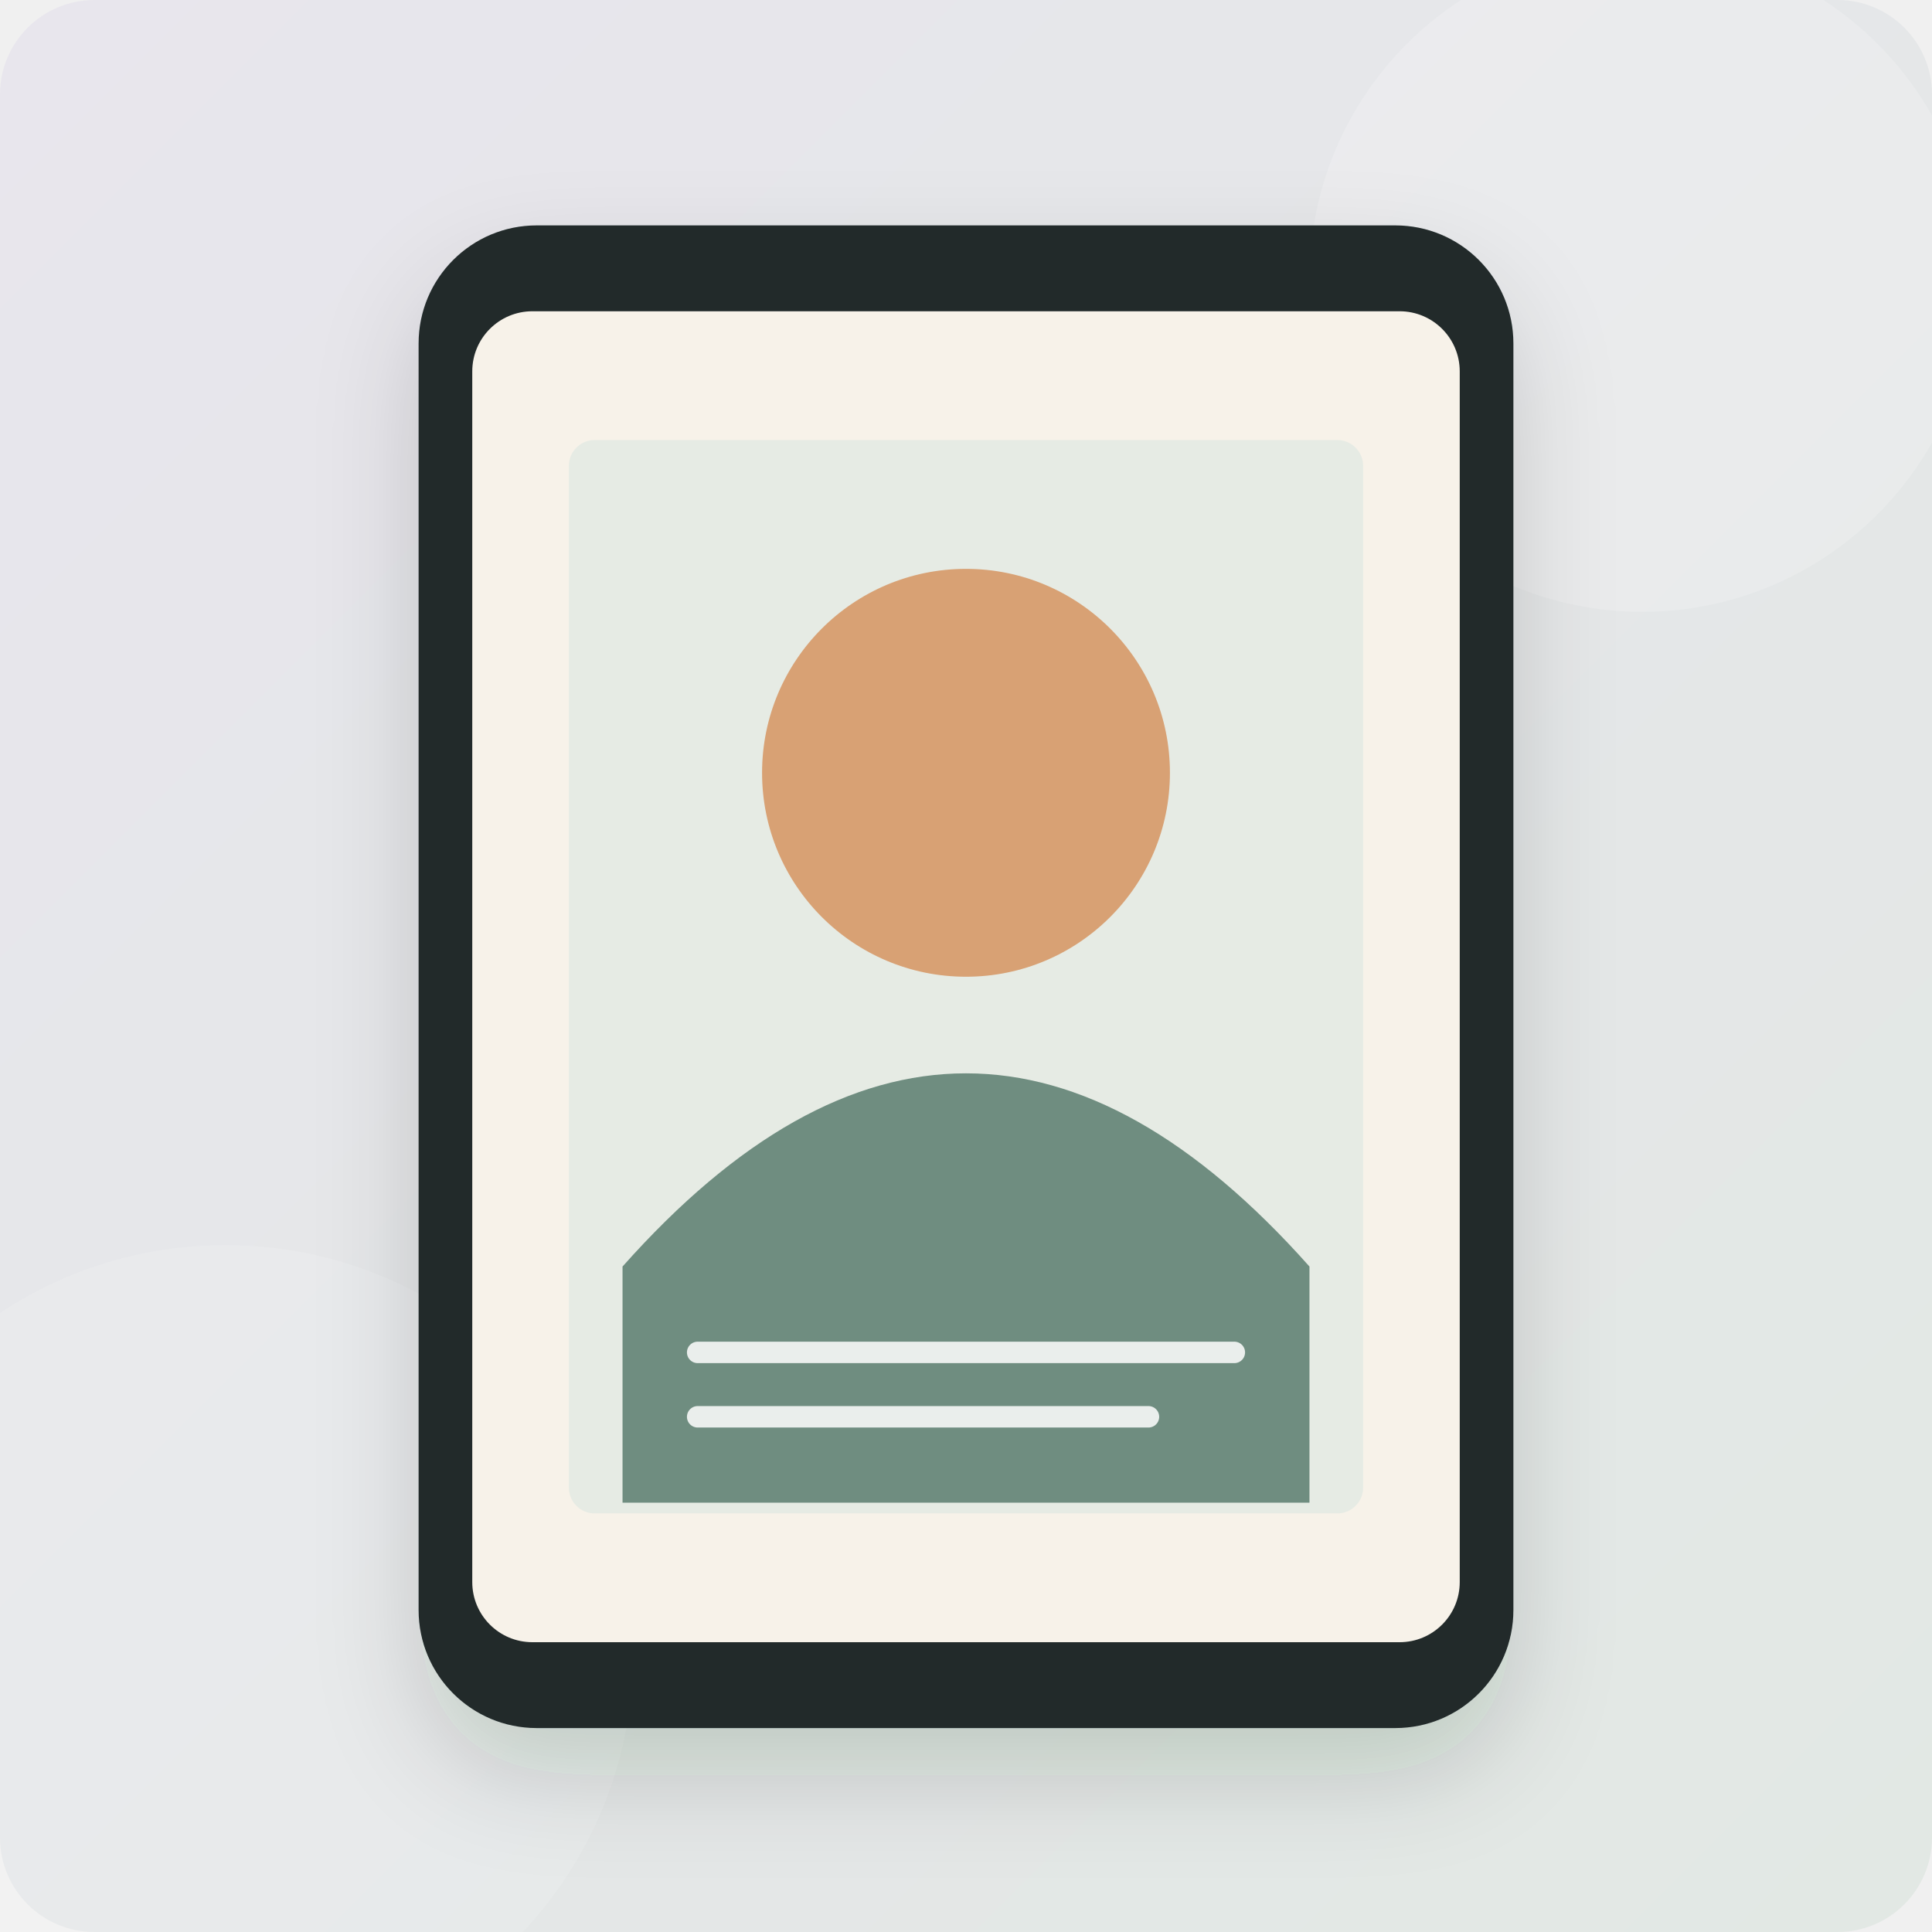
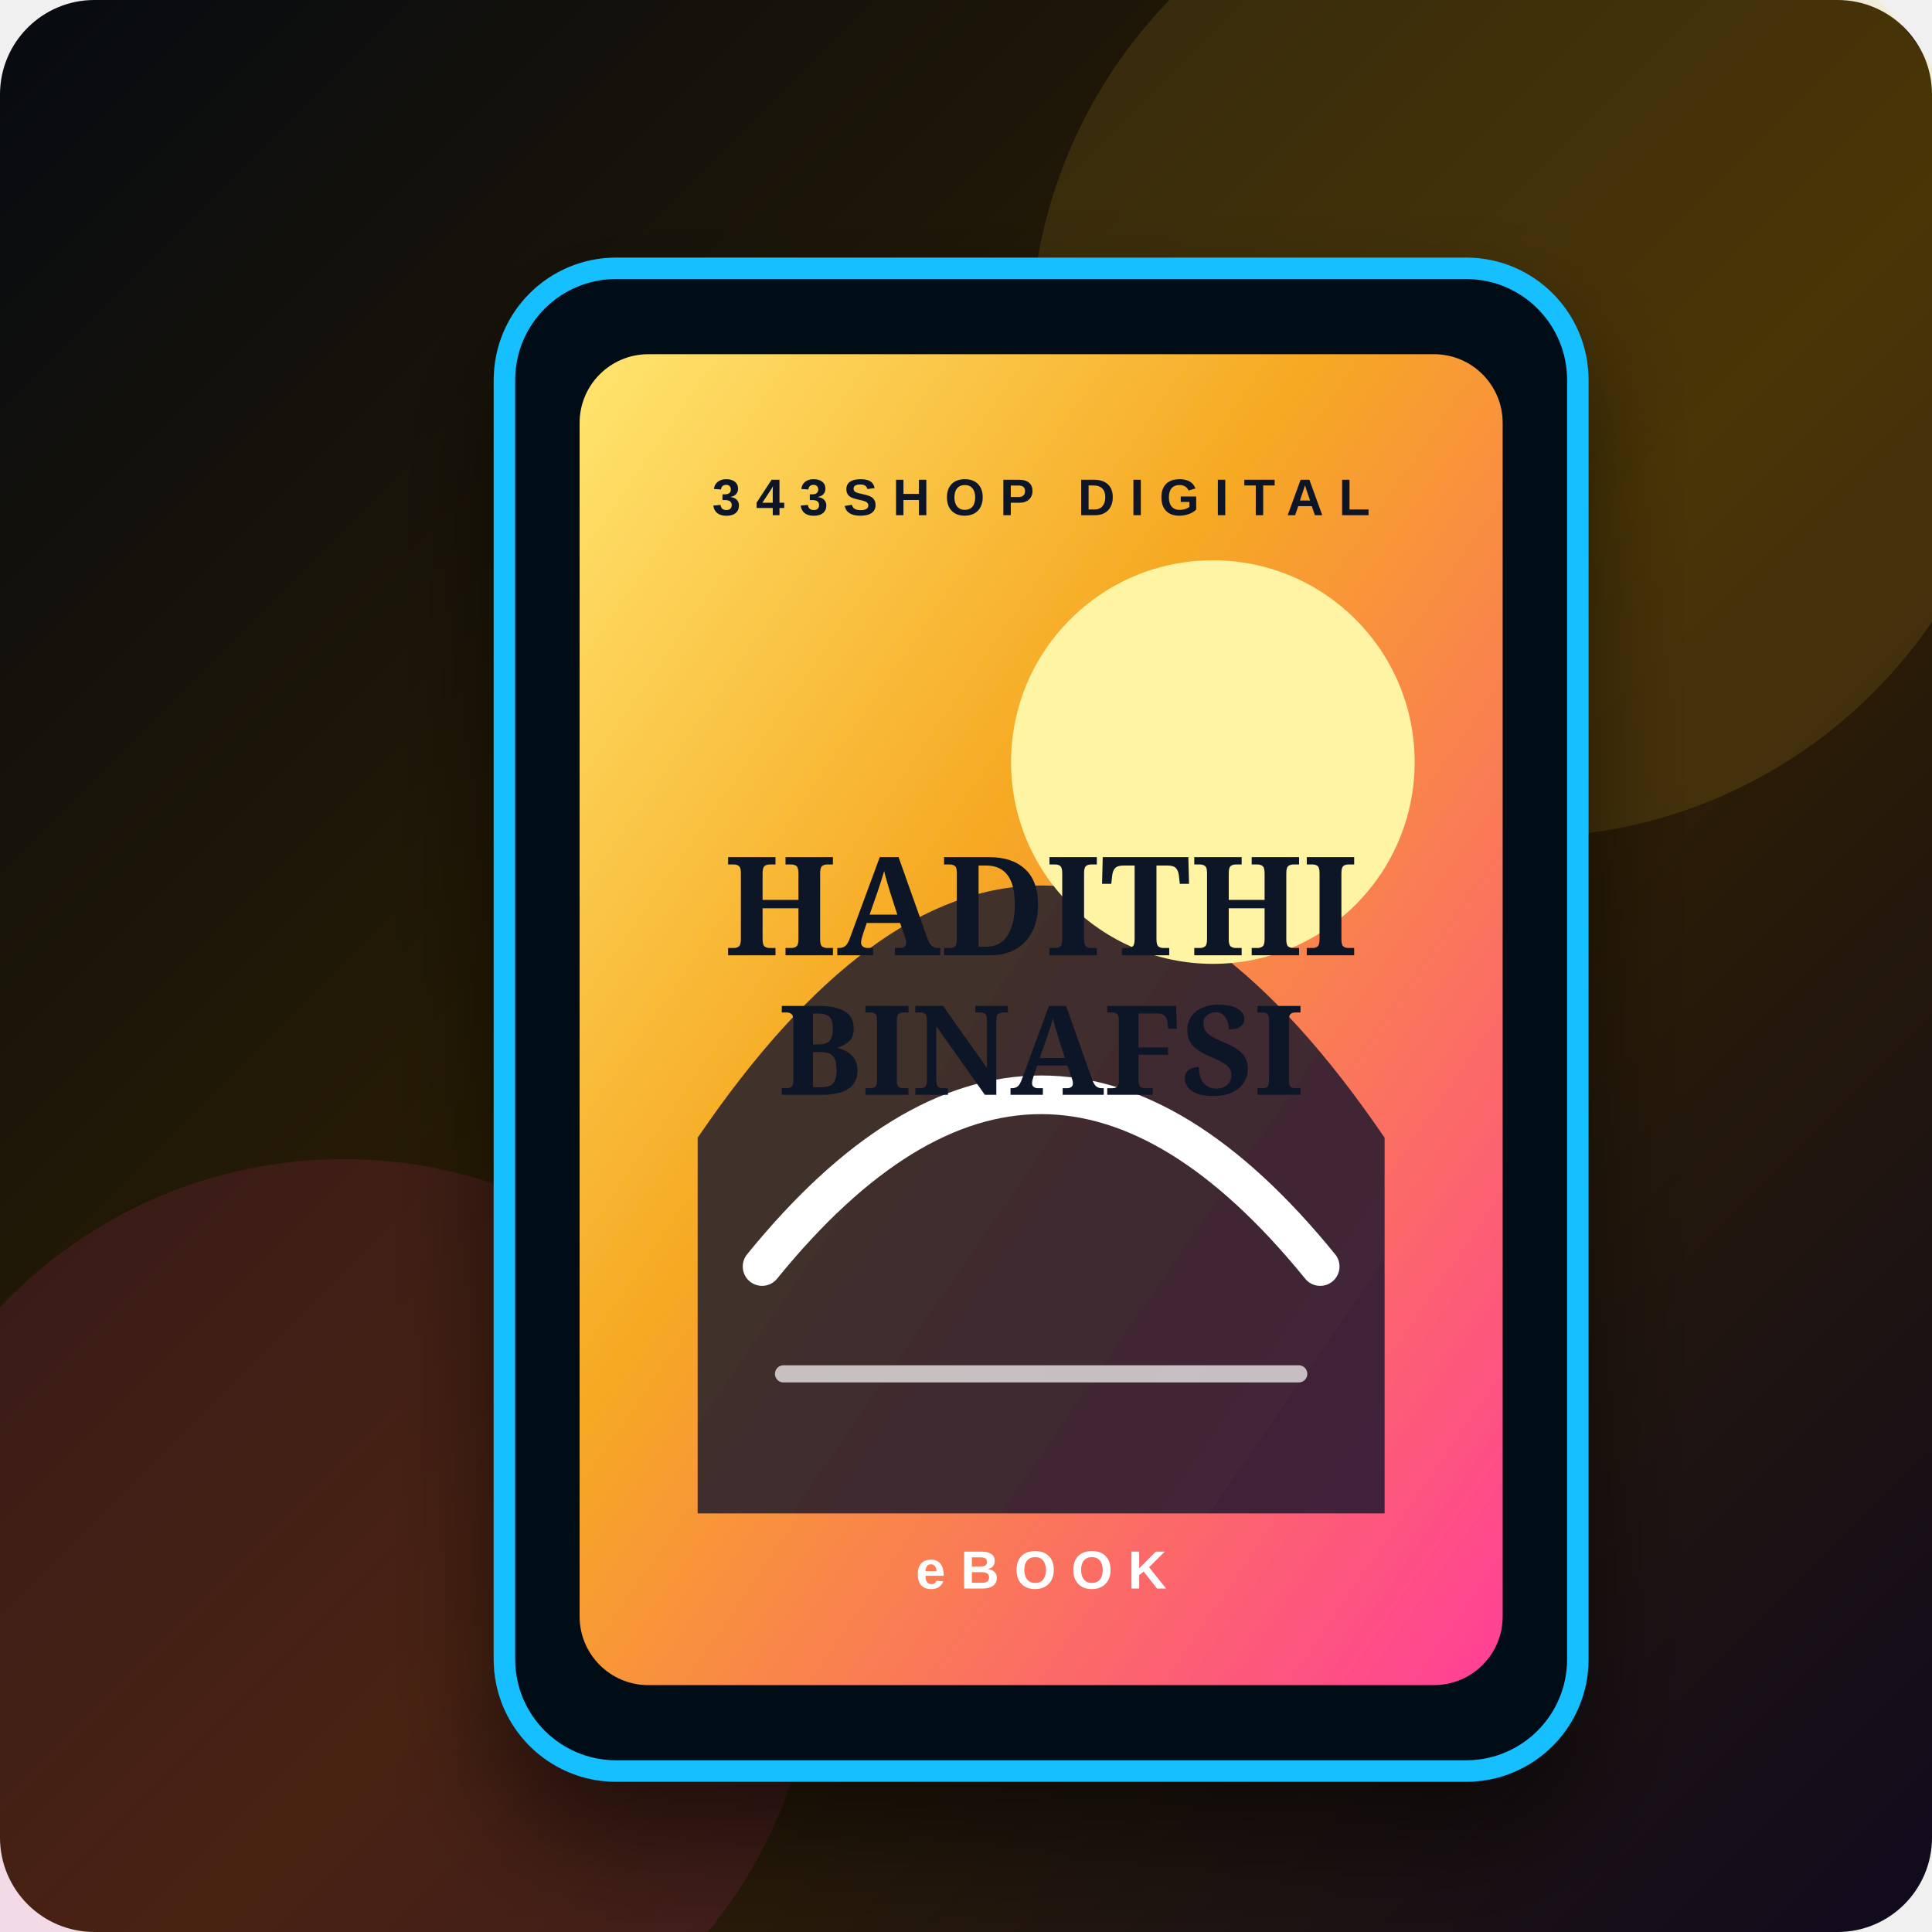
- <svg xmlns="http://www.w3.org/2000/svg" viewBox="0 0 900 900" role="img" aria-label="343SHOP product sample">
+ <svg xmlns="http://www.w3.org/2000/svg" viewBox="0 0 900 900" role="img" aria-labelledby="t d">
  <defs>
    <linearGradient id="bg" x1="0" y1="0" x2="1" y2="1">
-       <stop stop-color="#e8e6ed" />
-       <stop offset="1" stop-color="#e2e8e4" />
+       <stop stop-color="#060A11" />
+       <stop offset=".55" stop-color="#312100" />
+       <stop offset="1" stop-color="#100A1E" />
    </linearGradient>
-     <linearGradient id="surface" x1="0" y1="0" x2="0.8" y2="1">
-       <stop stop-color="#ffffff" />
-       <stop offset="1" stop-color="#e9e6e1" />
+     <linearGradient id="cover" x1="0" y1="0" x2="1" y2="1">
+       <stop stop-color="#FFE56F" />
+       <stop offset=".4" stop-color="#F6A923" />
+       <stop offset="1" stop-color="#FF3F97" />
    </linearGradient>
-     <linearGradient id="accent" x1="0" y1="0" x2="1" y2="1">
-       <stop stop-color="#6f5d83" />
-       <stop offset="1" stop-color="#cf9d75" />
-     </linearGradient>
-     <filter id="shadow" x="-30%" y="-30%" width="160%" height="170%">
-       <feDropShadow dx="0" dy="22" stdDeviation="24" flood-color="#18211f" flood-opacity=".16" />
-     </filter>
-     <filter id="soft" x="-30%" y="-30%" width="160%" height="170%">
-       <feDropShadow dx="0" dy="9" stdDeviation="11" flood-color="#18211f" flood-opacity=".10" />
+     <filter id="s">
+       <feDropShadow dx="0" dy="28" stdDeviation="25" flood-color="#000" flood-opacity=".52" />
    </filter>
  </defs>
  <rect width="900" height="900" rx="44" fill="url(#bg)" />
-   <circle cx="765" cy="130" r="155" fill="#fff" opacity=".18" />
-   <circle cx="105" cy="770" r="190" fill="#fff" opacity=".12" />
-   <rect x="195" y="105" width="510" height="700" rx="55" fill="#202b2b" filter="url(#shadow)" />
-   <rect x="220" y="145" width="460" height="620" rx="28" fill="#f7f2e9" />
-   <rect x="265" y="205" width="370" height="500" rx="12" fill="#e6ebe4" />
-   <circle cx="450" cy="360" r="95" fill="#d8a174" />
-   <path d="M290 590 Q450 410 610 590 V700 H290Z" fill="#6f8d80" />
-   <path d="M325 630 H575 M325 660 H535" stroke="#fff" stroke-width="10" stroke-linecap="round" opacity=".85" />
+   <circle cx="710" cy="160" r="230" fill="#FFCF35" opacity=".12" />
+   <circle cx="160" cy="760" r="220" fill="#FF3398" opacity=".12" />
+   <g transform="translate(205 75)" filter="url(#s)">
+     <rect x="30" y="50" width="500" height="700" rx="52" fill="#030712" stroke="#16BFFF" stroke-width="10" />
+     <rect x="65" y="90" width="430" height="620" rx="32" fill="url(#cover)" />
+     <path d="M120 455 Q280 220 440 455 V630 H120Z" fill="#11142A" opacity=".8" />
+     <circle cx="360" cy="280" r="94" fill="#FFF4A4" />
+     <path d="M150 515 Q280 355 410 515" fill="none" stroke="#FFF" stroke-width="18" stroke-linecap="round" />
+     <path d="M160 565 H400" stroke="#fff" stroke-width="8" stroke-linecap="round" opacity=".7" />
+     <text x="280" y="165" text-anchor="middle" font-family="Arial,sans-serif" font-size="24" font-weight="900" letter-spacing="7" fill="#101428">343SHOP DIGITAL</text>
+     <text x="280" y="370" text-anchor="middle" font-family="Georgia,serif" font-size="64" font-weight="700" fill="#101428">HADITHI</text>
+     <text x="280" y="435" text-anchor="middle" font-family="Georgia,serif" font-size="58" font-weight="700" fill="#101428">BINAFSI</text>
+     <text x="280" y="665" text-anchor="middle" font-family="Arial,sans-serif" font-size="25" font-weight="900" letter-spacing="7" fill="#fff">eBOOK</text>
+   </g>
</svg>
